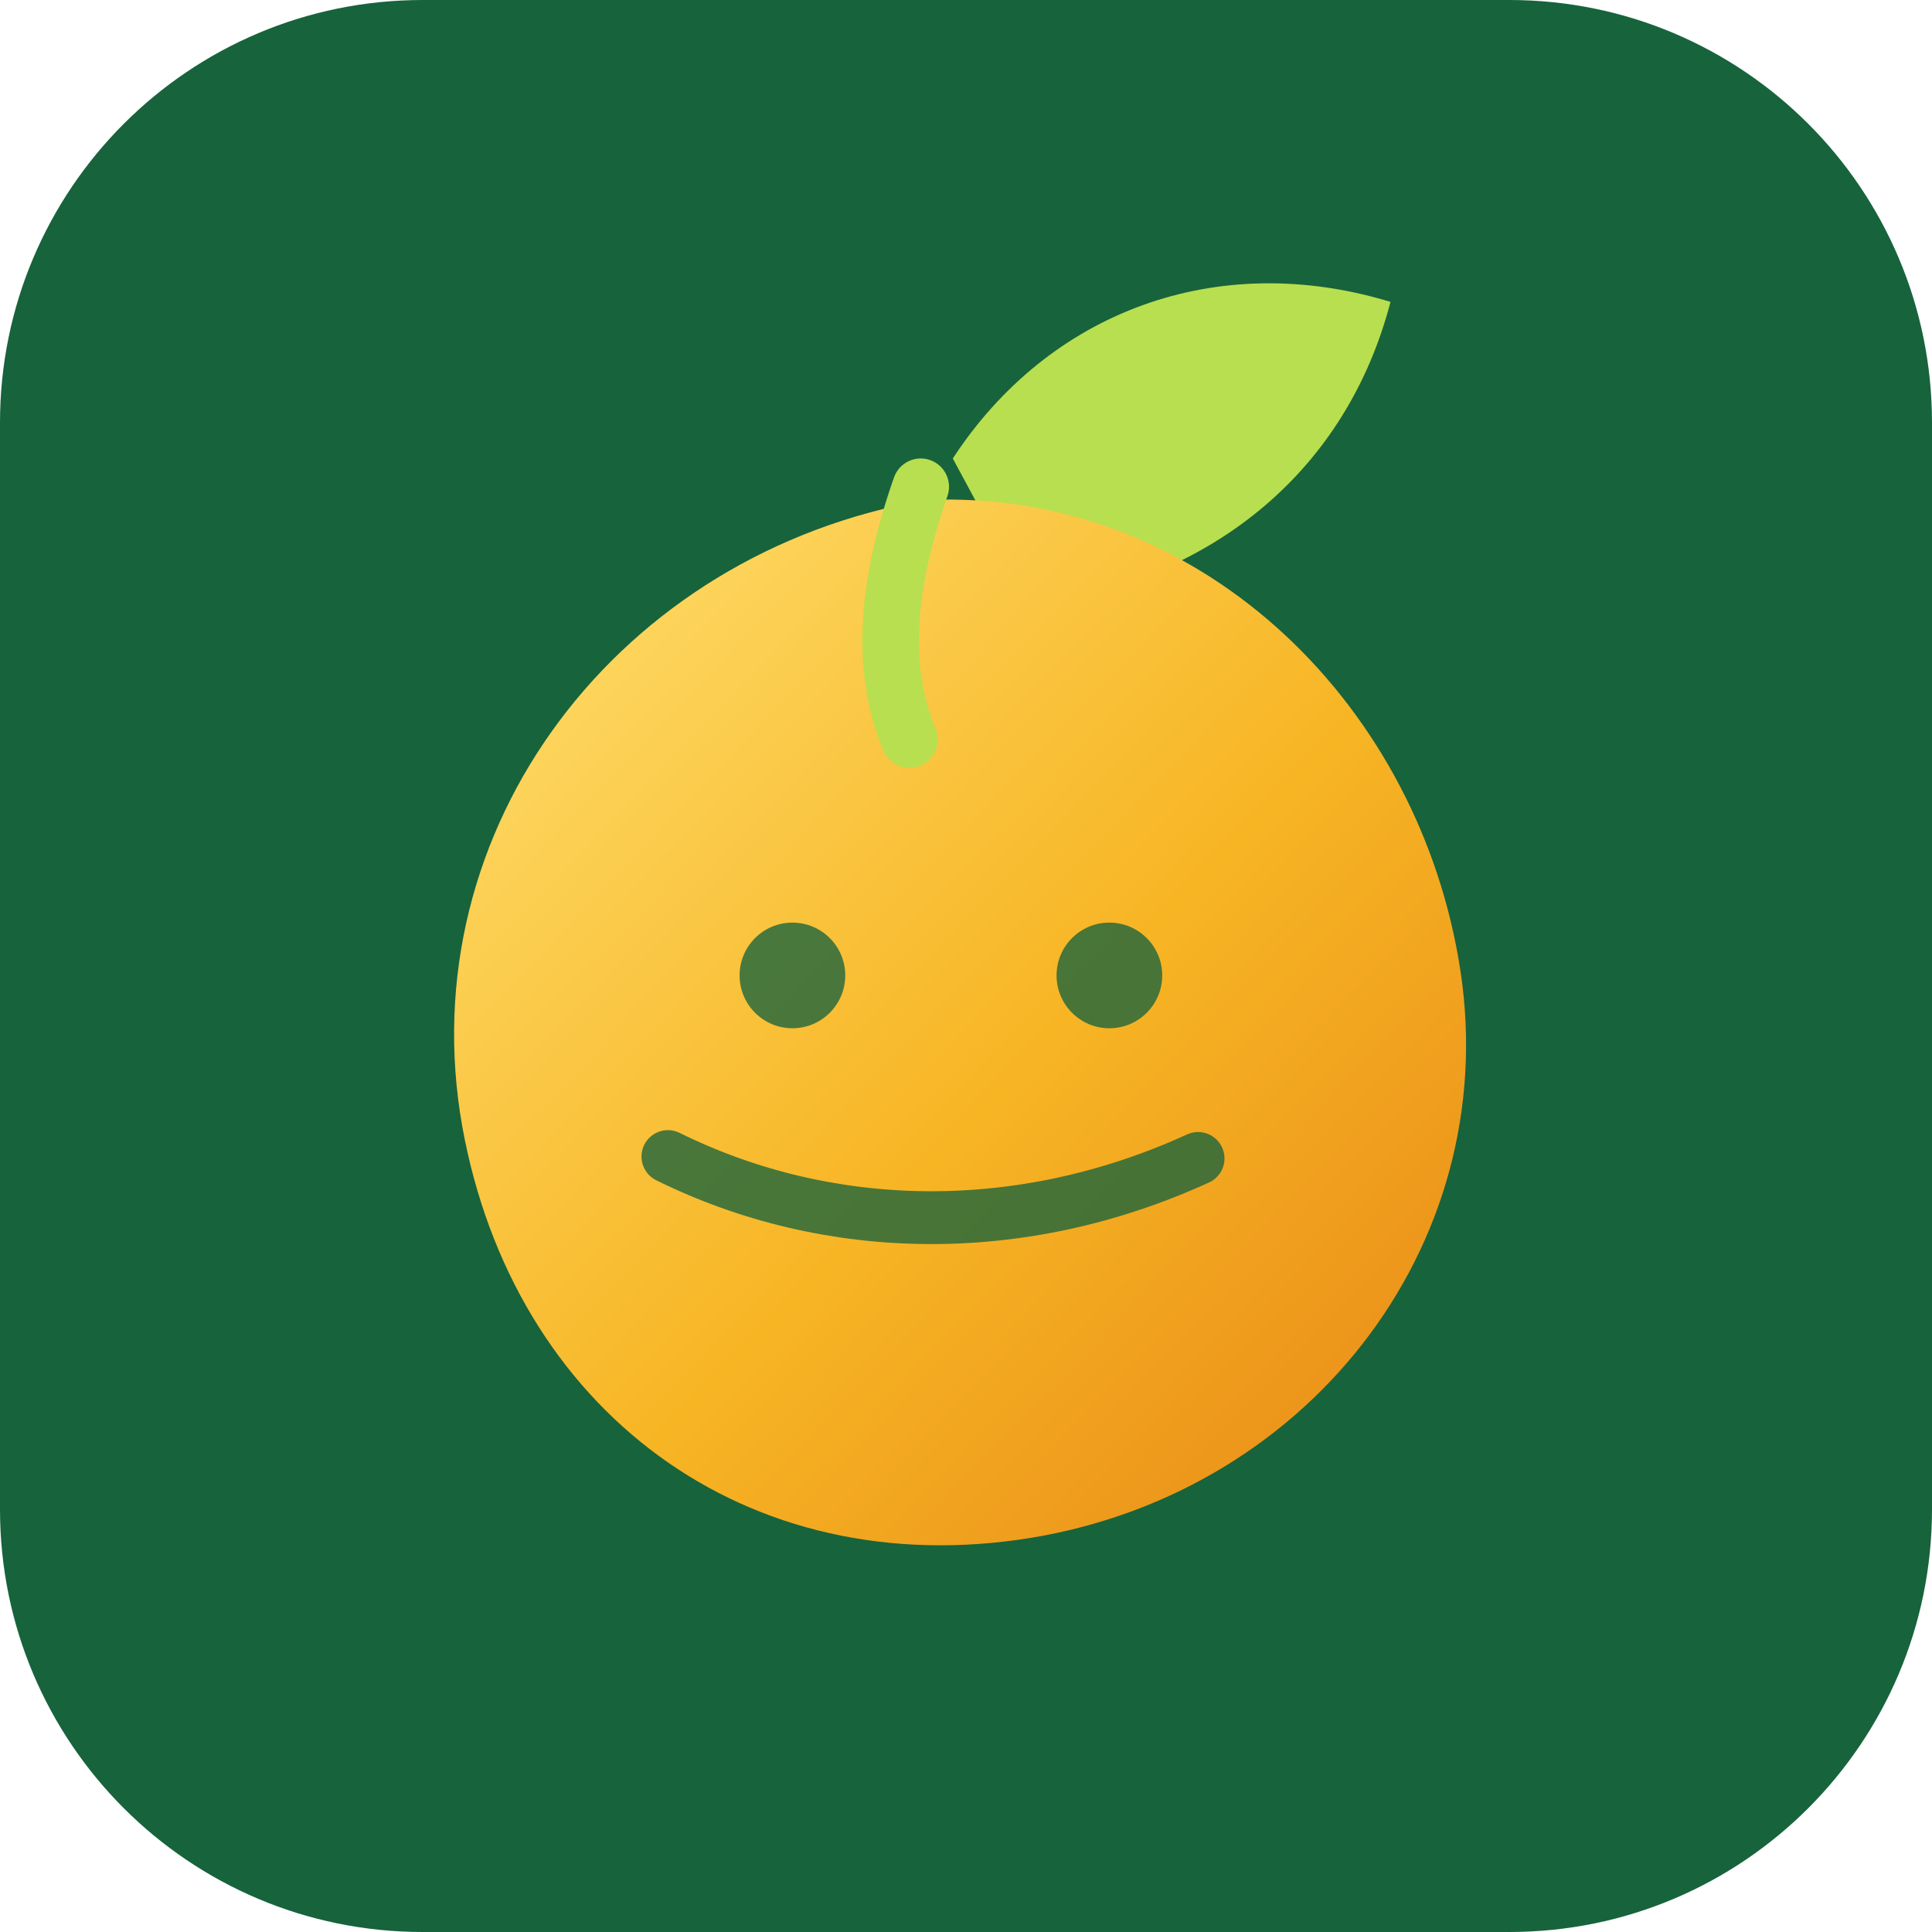
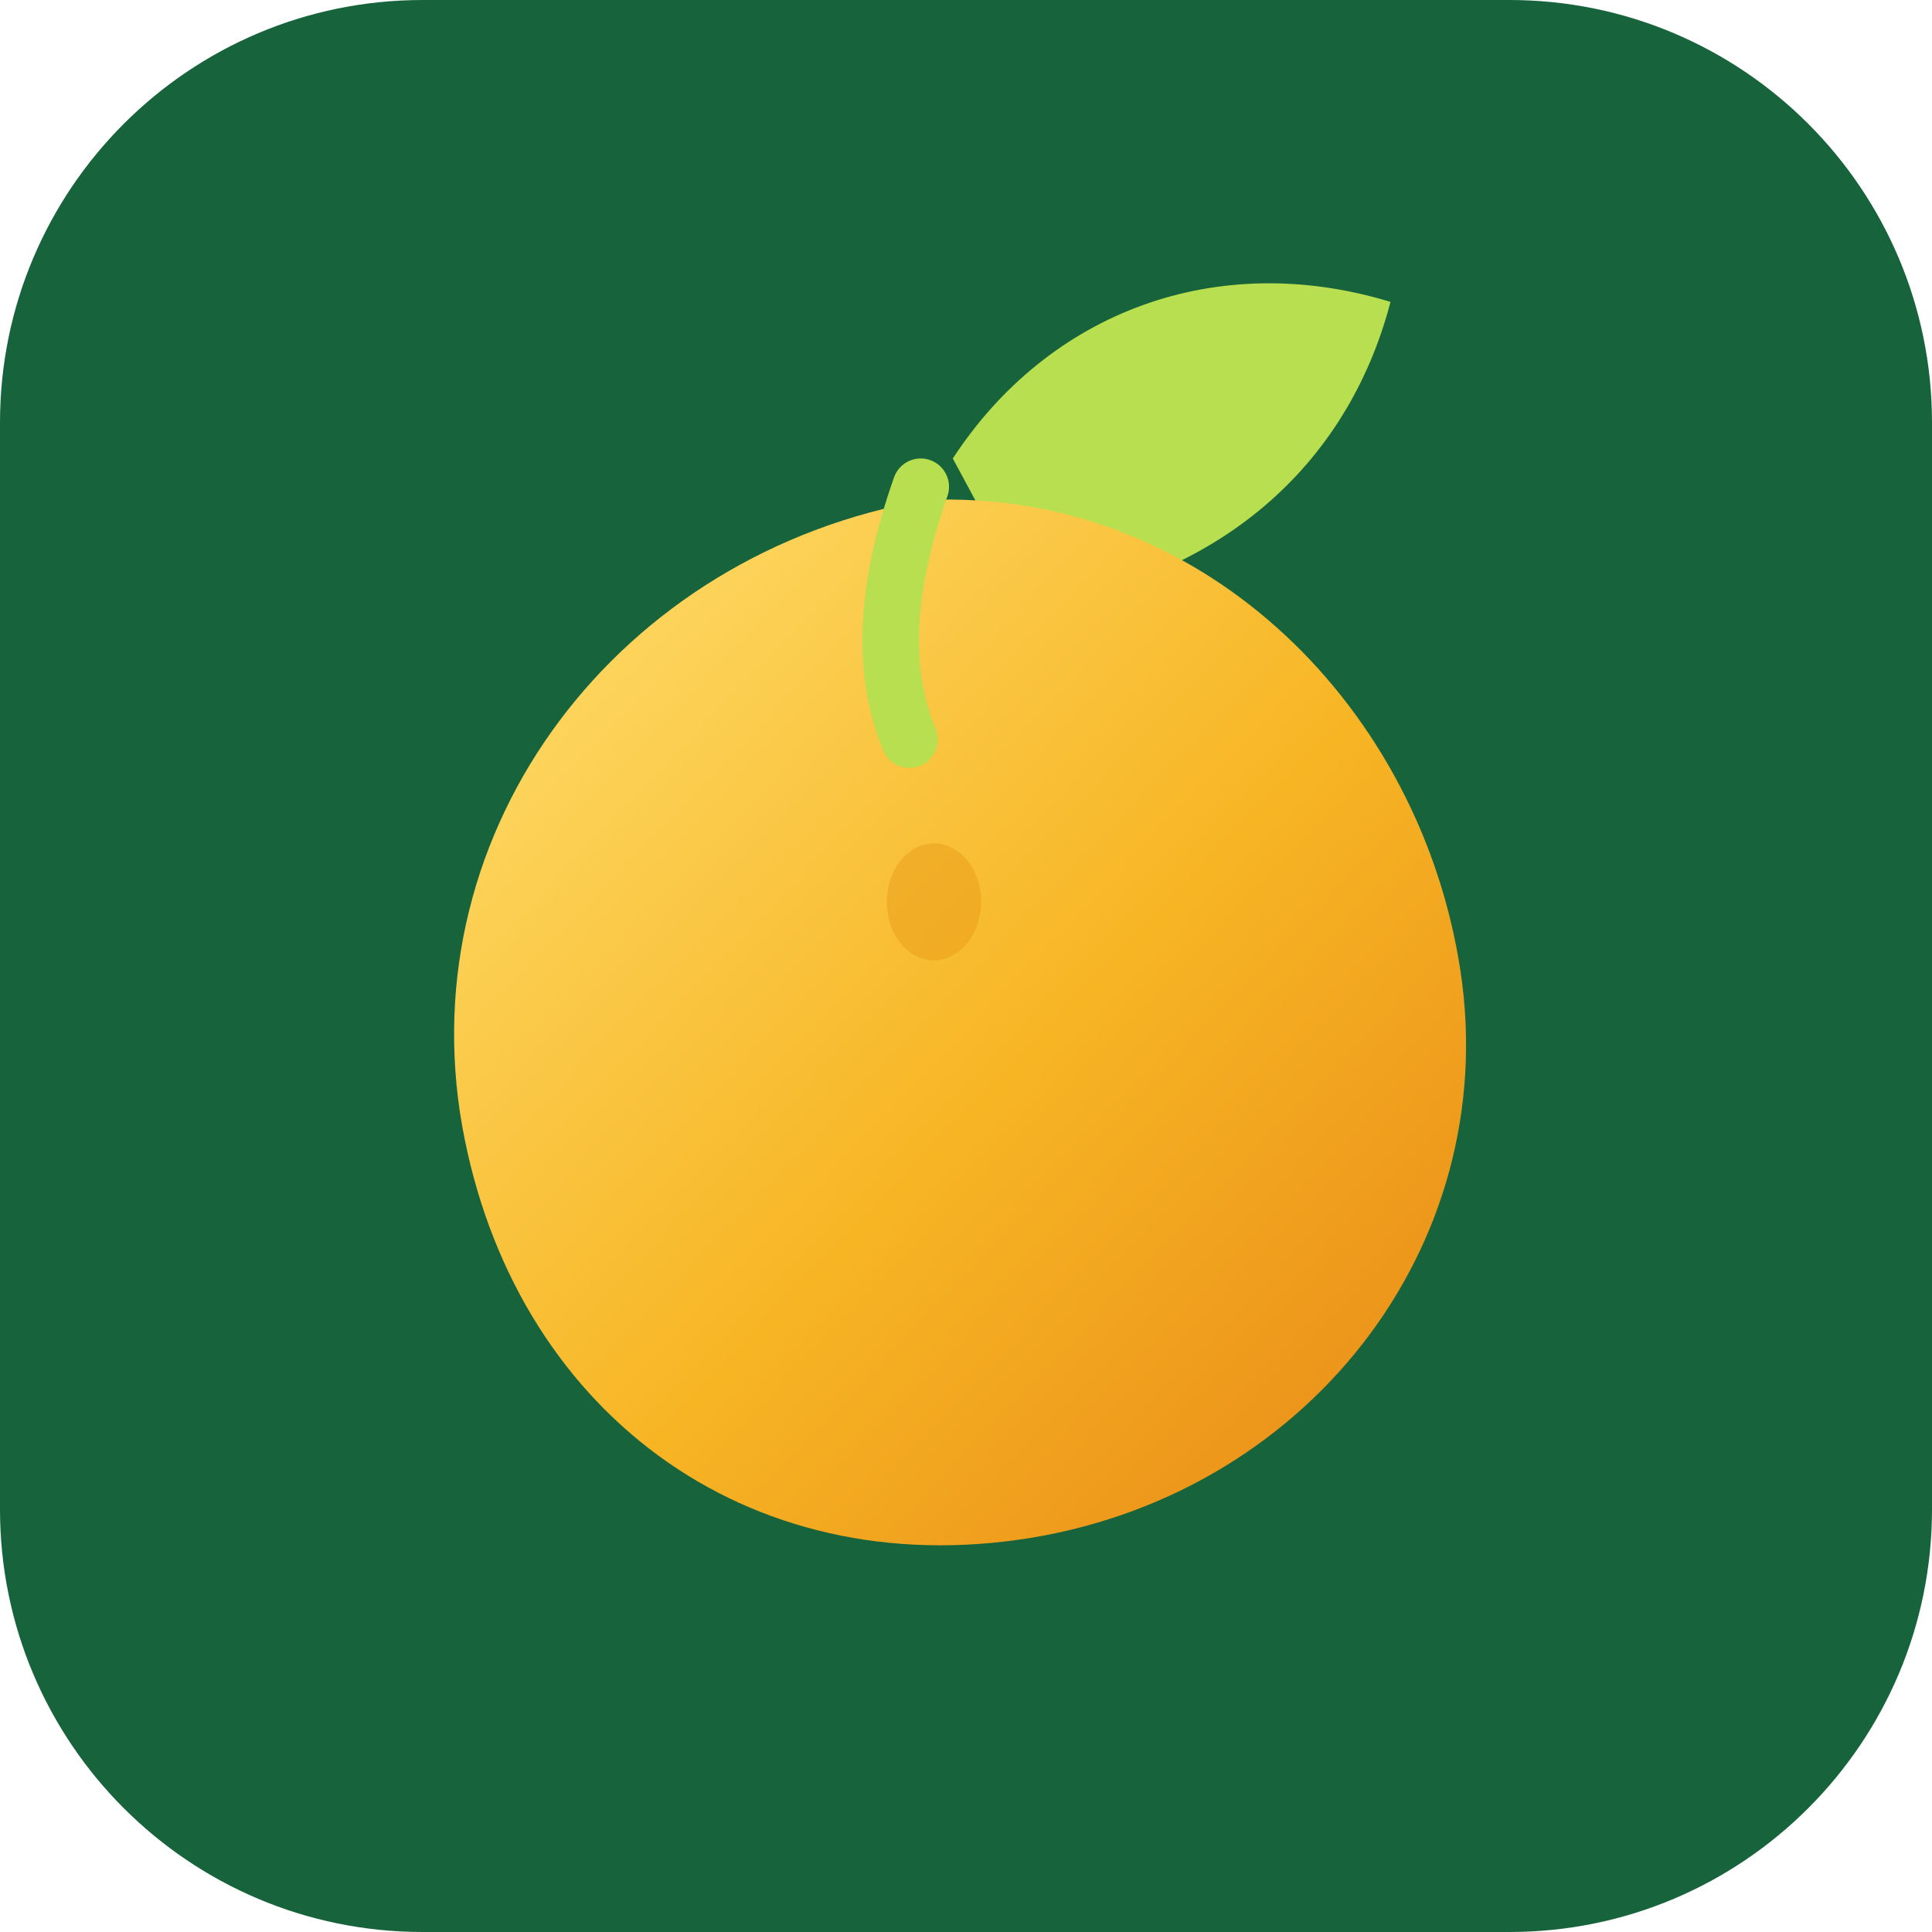
<svg xmlns="http://www.w3.org/2000/svg" viewBox="0 0 1024 1024" role="img" aria-label="Frutos Tropicales">
  <rect width="1024" height="1024" rx="224" fill="#17633c" />
  <defs>
    <linearGradient id="fruit" x1="0" y1="0" x2="1" y2="1">
      <stop offset="0" stop-color="#ffe071" />
      <stop offset="0.55" stop-color="#f7b524" />
      <stop offset="1" stop-color="#e78616" />
    </linearGradient>
  </defs>
  <path d="M505 243c51-78 140-111 232-83-23 88-92 147-190 161z" fill="#b8df4f" />
  <path d="M491 265c-163 28-274 174-246 332 27 150 150 243 302 218 150-25 252-160 226-307-24-138-139-249-282-243Z" fill="url(#fruit)" />
  <path d="M488 258c-19 54-21 98-6 134" fill="none" stroke="#b8df4f" stroke-width="30" stroke-linecap="round" />
-   <path d="M354 613c85 42 187 44 281 1" fill="none" stroke="#17633c" stroke-width="28" stroke-linecap="round" opacity=".78" />
-   <circle cx="420" cy="517" r="28" fill="#17633c" opacity=".78" />
-   <circle cx="588" cy="517" r="28" fill="#17633c" opacity=".78" />
+   <ellipse cx="495" cy="478" rx="25" ry="31" fill="#e99b18" opacity=".5" />
</svg>
